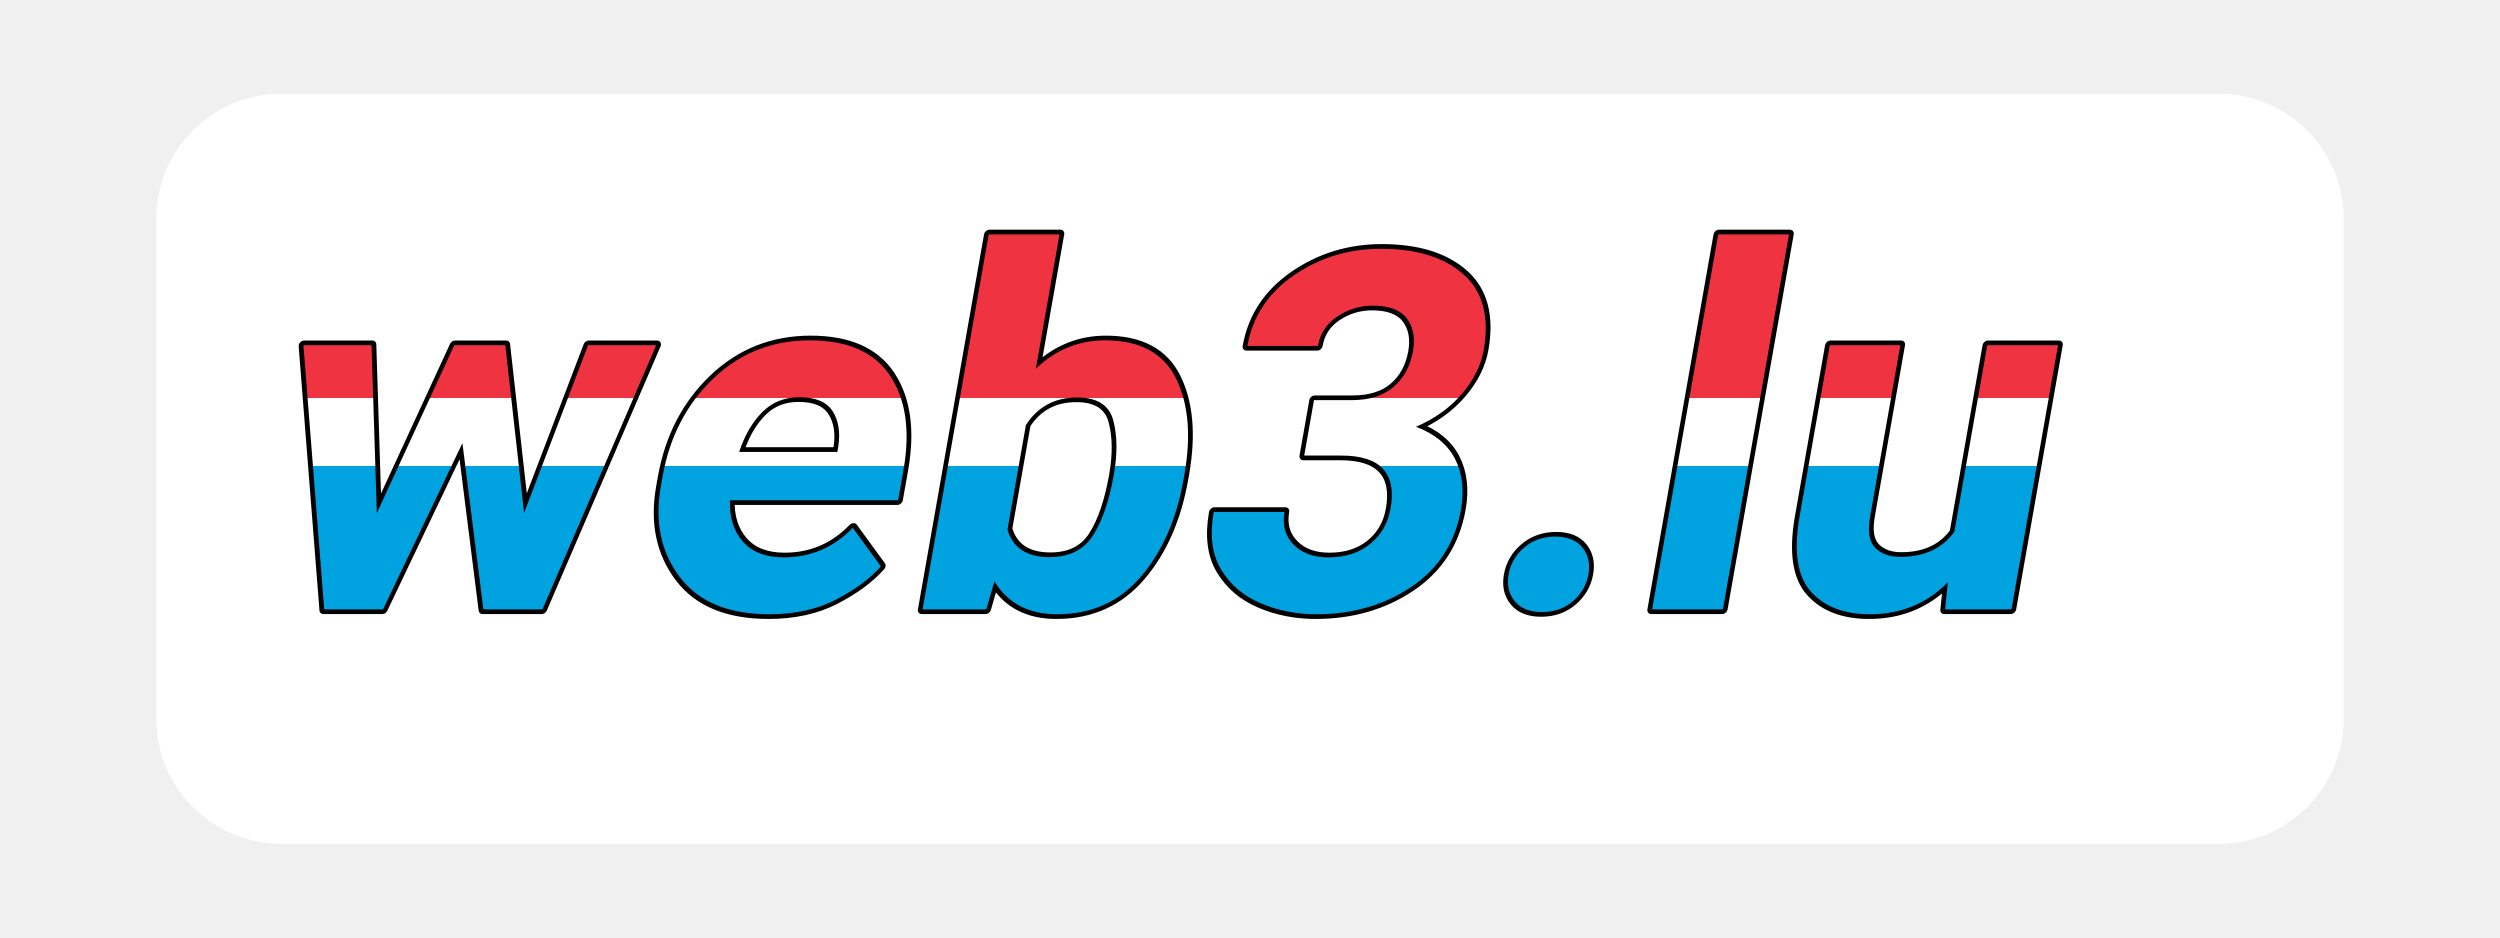
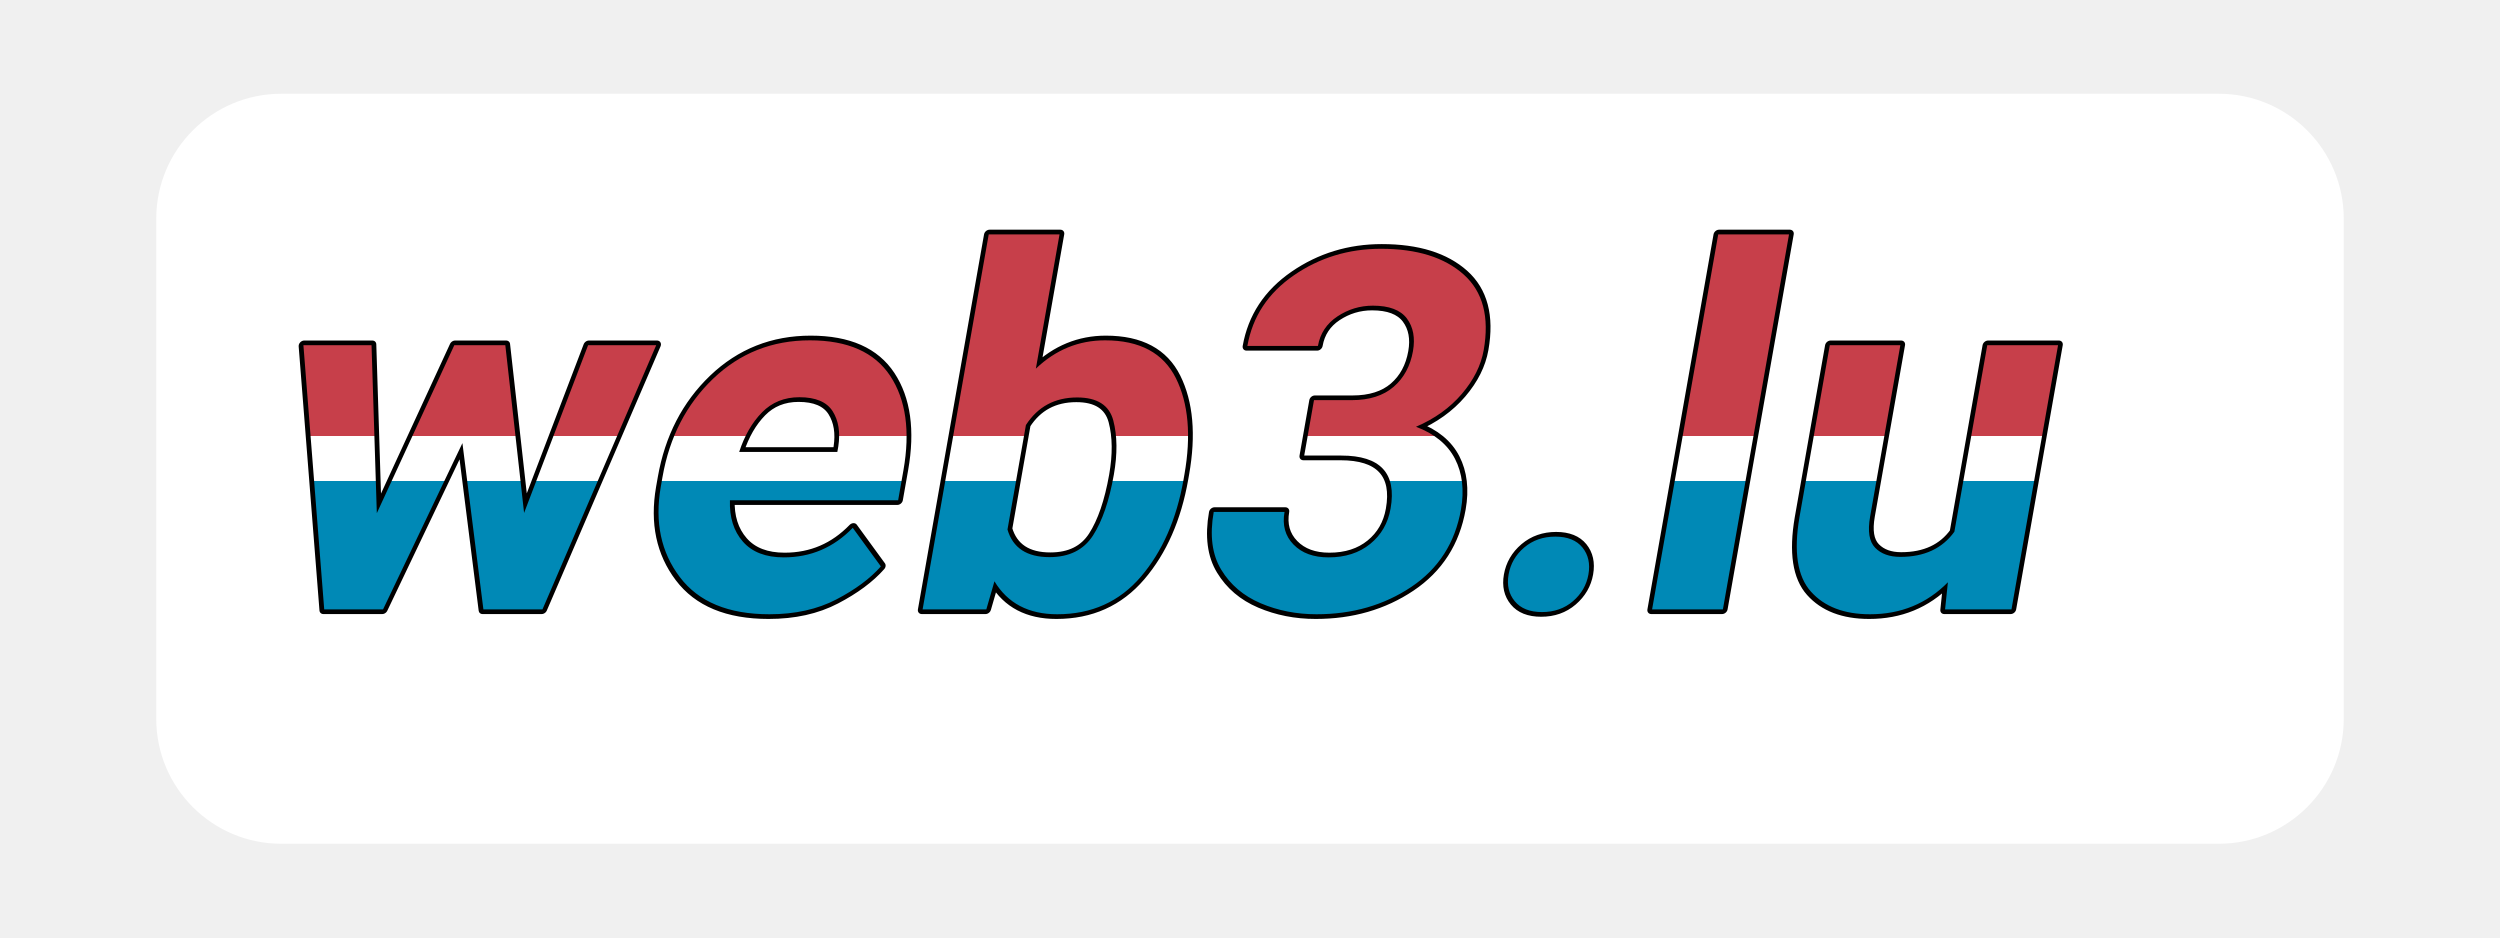
<svg xmlns="http://www.w3.org/2000/svg" width="320" height="120" viewBox="0 0 320 120" role="img" aria-labelledby="title desc">
  <defs>
    <linearGradient id="lux-flag" x1="0" y1="0" x2="0" y2="1">
-       <stop offset="0%" stop-color="#EF3340" />
-       <stop offset="43%" stop-color="#EF3340" />
-       <stop offset="43%" stop-color="#FFFFFF" />
-       <stop offset="61%" stop-color="#FFFFFF" />
-       <stop offset="61%" stop-color="#00A3E0" />
-       <stop offset="100%" stop-color="#00A3E0" />
+       <stop offset="0%" stop-color="#C73F4A" />
+       <stop offset="53%" stop-color="#C73F4A" />
+       <stop offset="53%" stop-color="#FFFFFF" />
+       <stop offset="65%" stop-color="#FFFFFF" />
+       <stop offset="65%" stop-color="#0089B6" />
+       <stop offset="100%" stop-color="#0089B6" />
    </linearGradient>
    <style>
  .card { fill:#FFFFFF; } /* fond blanc */
  .label {
    font-family:"Outfit",system-ui,-apple-system,"Segoe UI",Roboto,"Helvetica Neue",Arial,sans-serif;
    font-weight:700;
    letter-spacing:0.5px;
    transform:skewX(-10deg);
    transform-origin:left center;
  }
  .stroke {
    fill:none;
    stroke:#000000;
    stroke-width:1.2;
    stroke-linejoin:round;
  }
</style>
  </defs>
  <rect x="20" y="12" width="280" height="96" rx="16" class="card" />
  <g transform="translate(32,78)">
    <text x="0" y="0" class="label stroke" font-size="64">web3.lu</text>
    <text x="0" y="0" class="label" font-size="64" fill="url(#lux-flag)">web3.lu</text>
  </g>
</svg>
